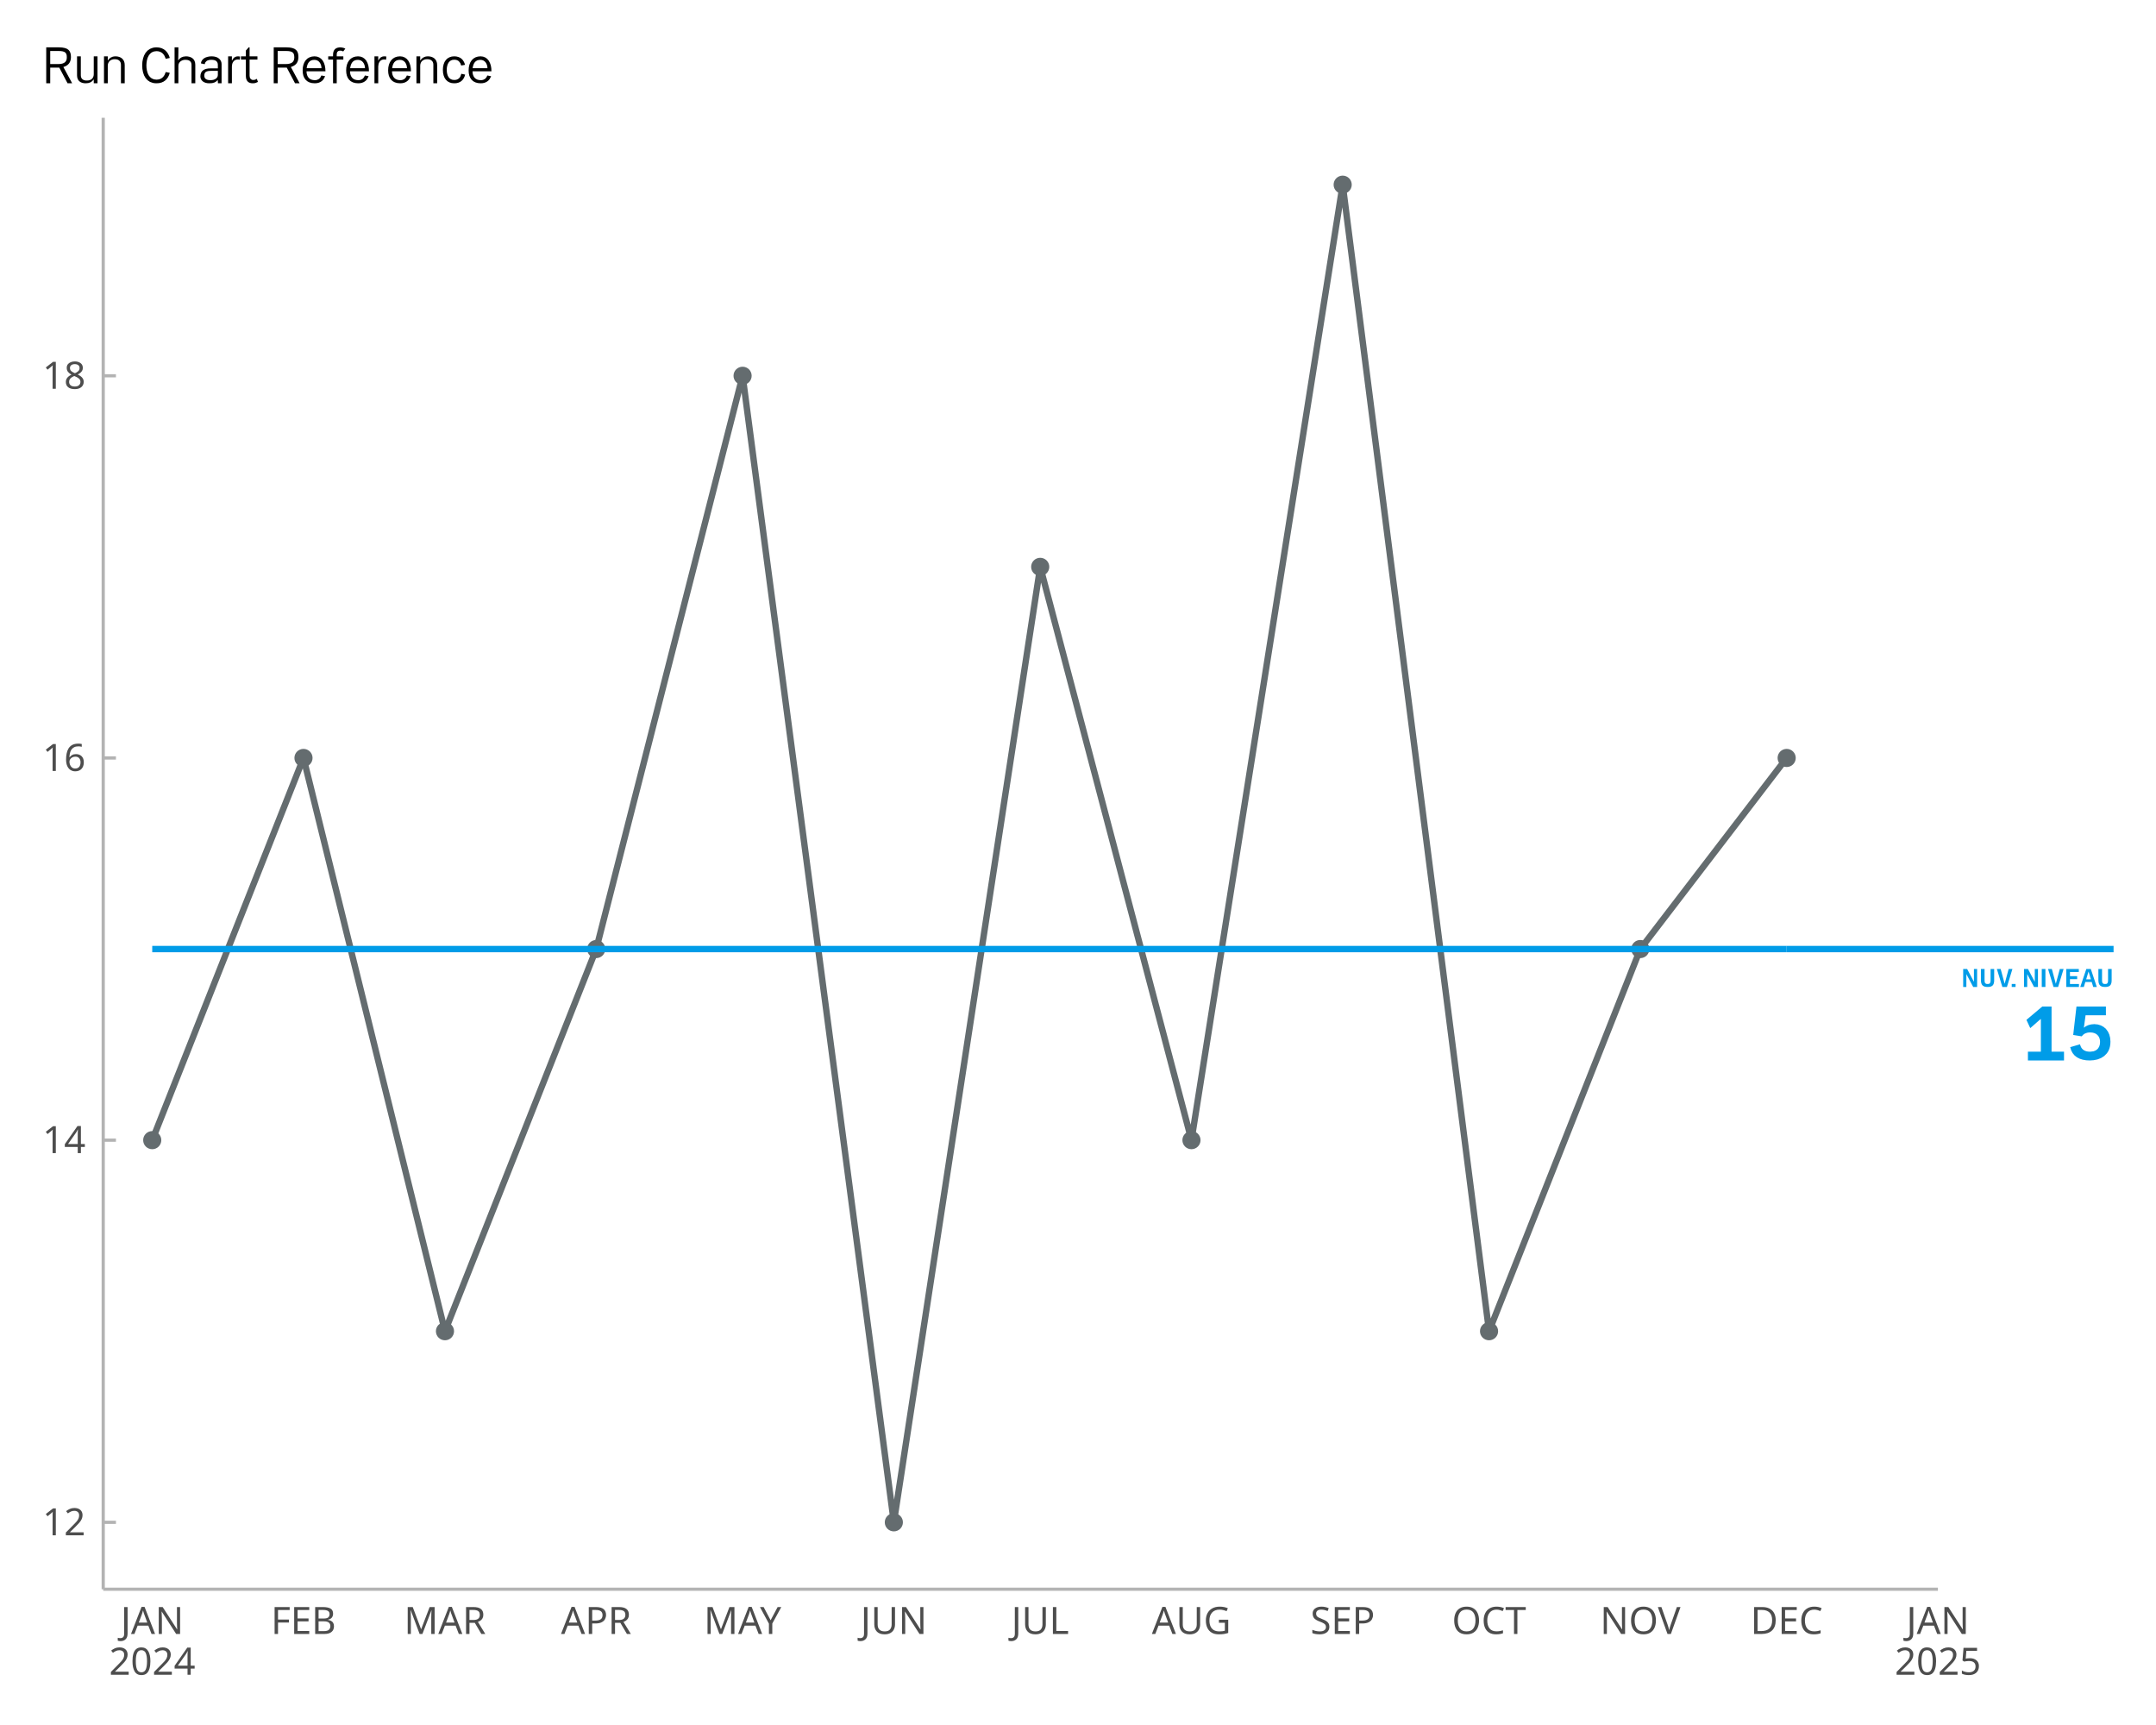
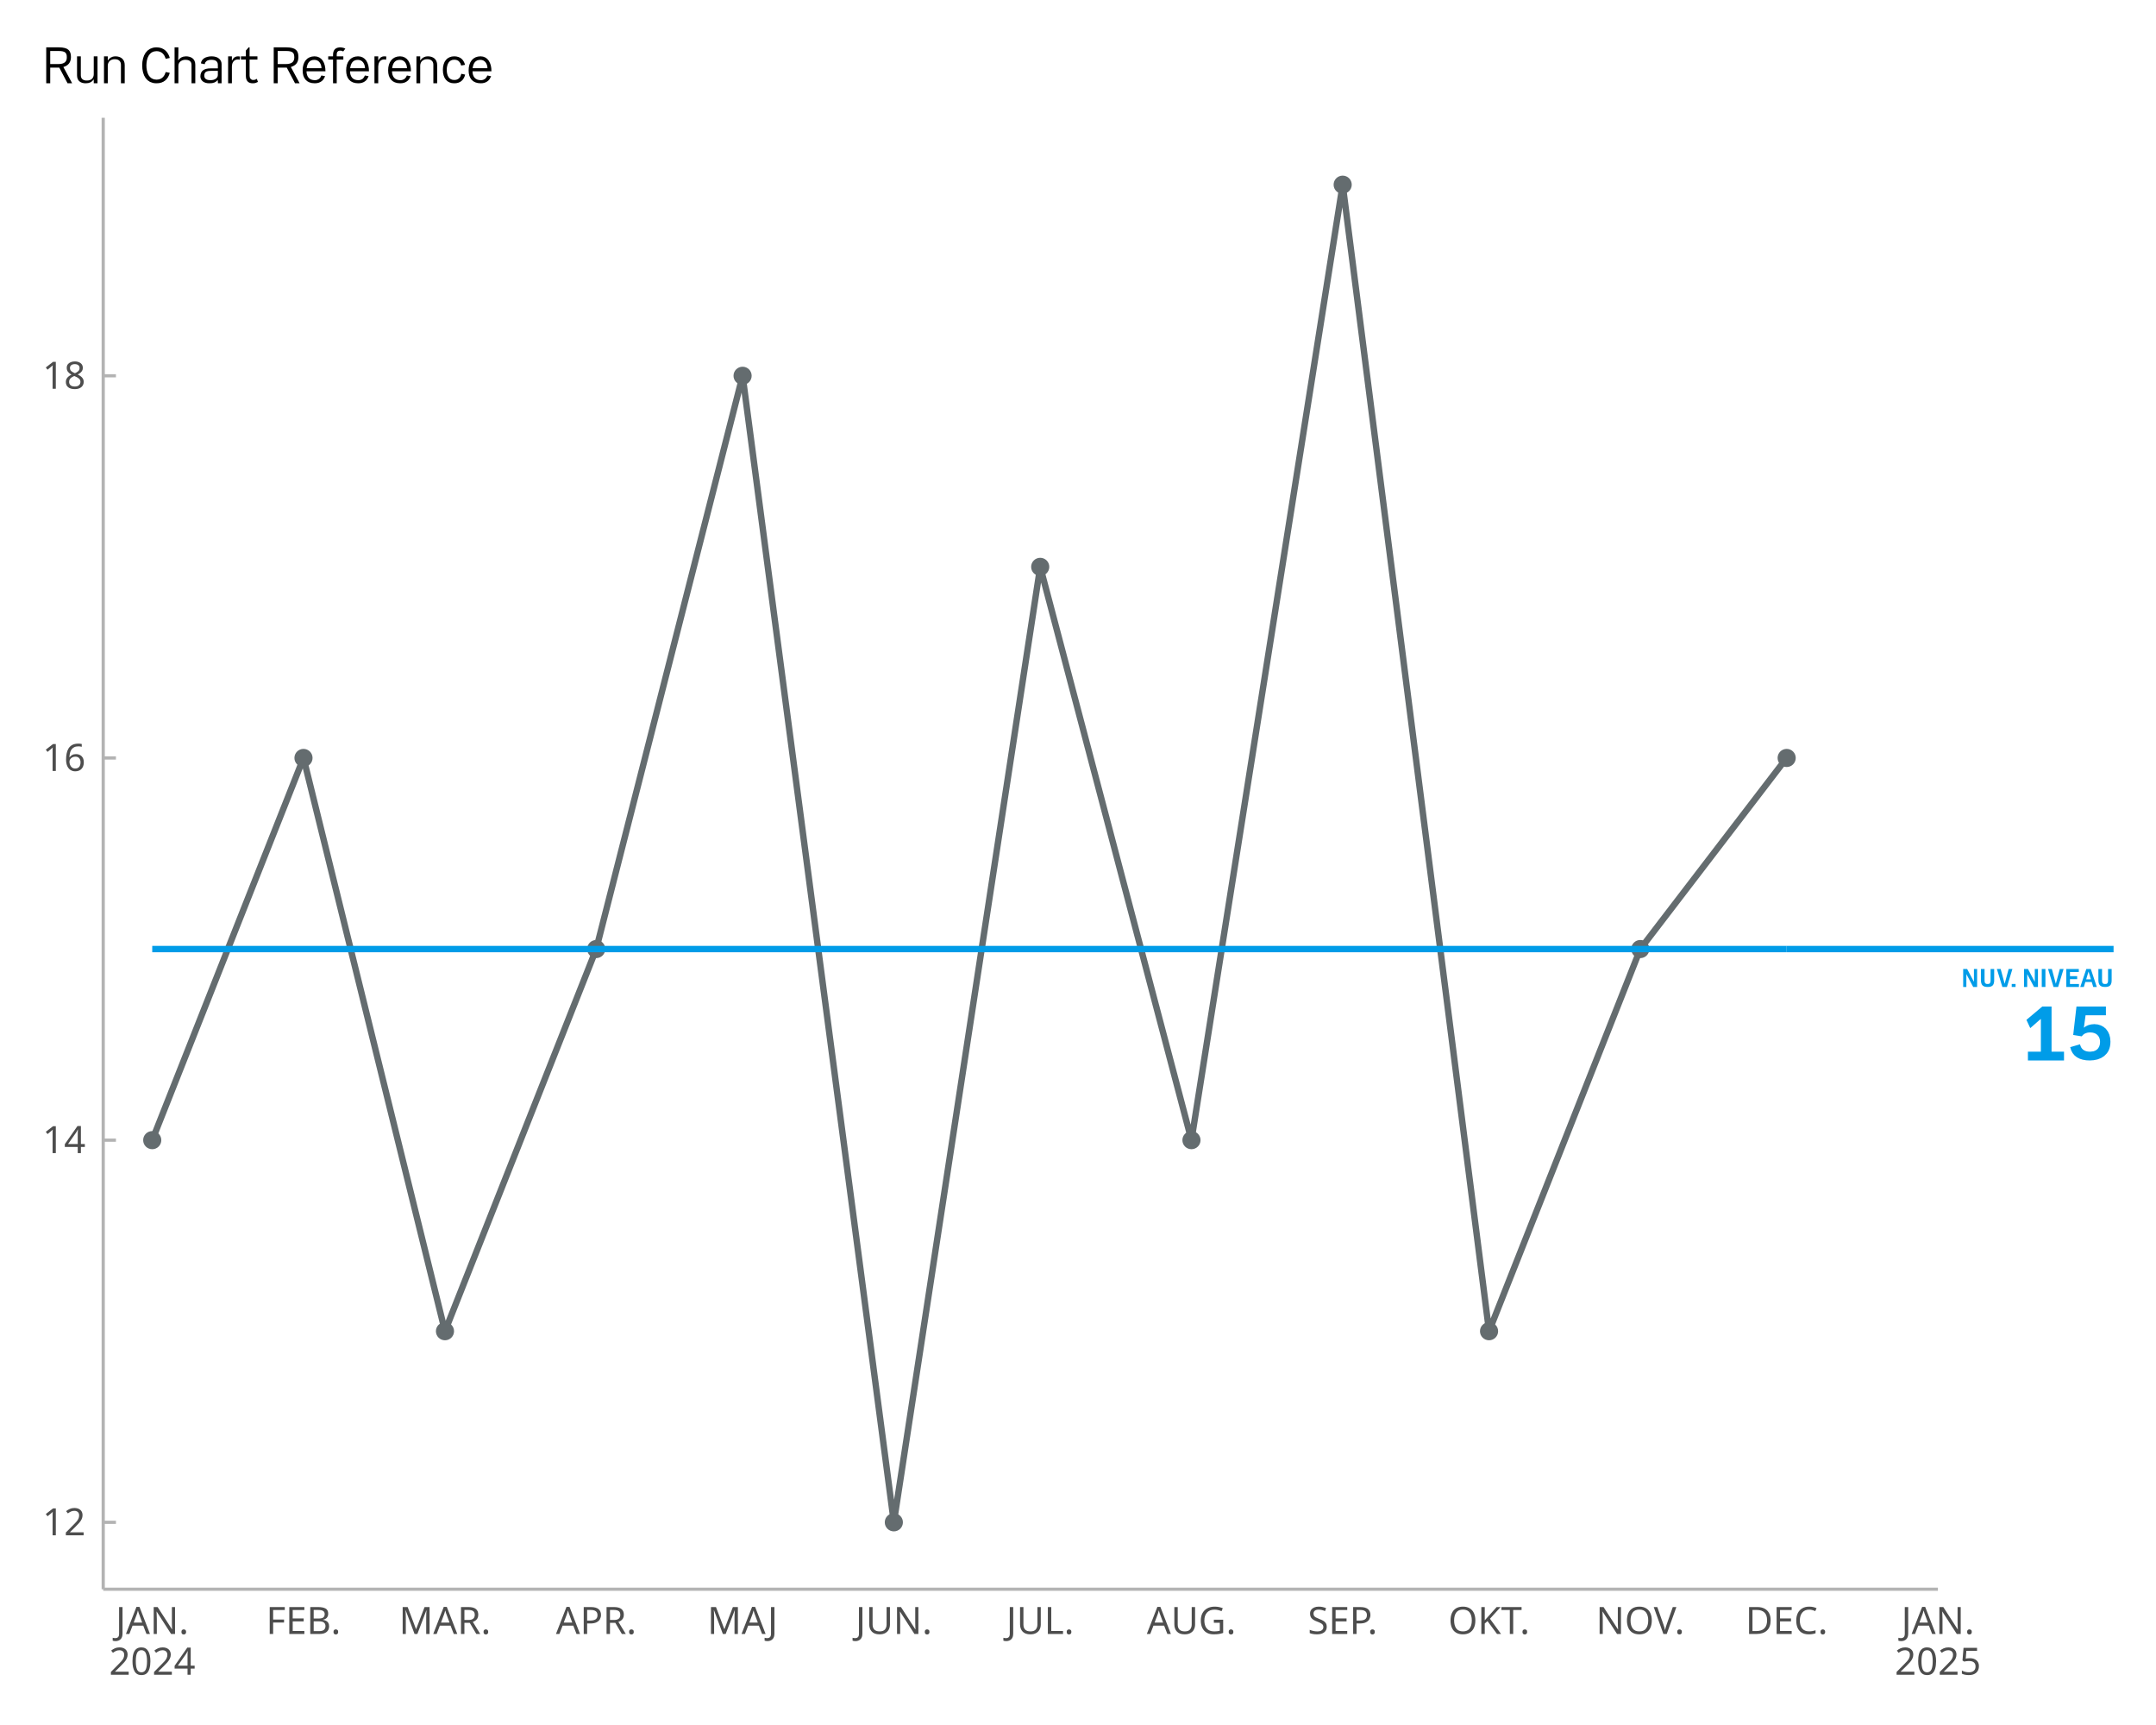
<svg xmlns="http://www.w3.org/2000/svg" class="svglite" data-engine-version="2.0" width="720.00pt" height="576.00pt" viewBox="0 0 720.00 576.00">
  <defs>
    <style type="text/css">
    .svglite line, .svglite polyline, .svglite polygon, .svglite path, .svglite rect, .svglite circle {
      fill: none;
      stroke: #000000;
      stroke-linecap: round;
      stroke-linejoin: round;
      stroke-miterlimit: 10.00;
    }
  </style>
  </defs>
  <rect width="100%" height="100%" style="stroke: none; fill: #FFFFFF;" />
  <defs>
    <clipPath id="cpMC4wMHw3MjAuMDB8MC4wMHw1NzYuMDA=">
      <rect x="0.00" y="0.00" width="720.00" height="576.00" />
    </clipPath>
  </defs>
  <g clip-path="url(#cpMC4wMHw3MjAuMDB8MC4wMHw1NzYuMDA=)">
    <rect x="0.00" y="0.00" width="720.00" height="576.00" style="stroke-width: 1.36; stroke: none; fill: #FFFFFF;" />
  </g>
  <defs>
    <clipPath id="cpMzQuNDd8NzA1LjgzfDM5LjMzfDUzMC42Ng==">
      <rect x="34.47" y="39.33" width="671.36" height="491.32" />
    </clipPath>
  </defs>
  <g clip-path="url(#cpMzQuNDd8NzA1LjgzfDM5LjMzfDUzMC42Ng==)">
    <rect x="34.47" y="39.33" width="671.36" height="491.32" style="stroke-width: 1.36; stroke: none; fill: #FFFFFF;" />
    <polyline points="50.84,380.71 101.35,253.09 148.60,444.51 199.11,316.90 247.99,125.48 298.50,508.32 347.38,189.28 397.89,380.71 448.39,61.67 497.27,444.51 547.78,316.90 596.66,253.09 " style="stroke-width: 2.13; stroke: #646C6F; stroke-linecap: butt;" />
    <circle cx="50.84" cy="380.71" r="2.58" style="stroke-width: 0.90; stroke: #646C6F; fill: #646C6F;" />
    <circle cx="101.35" cy="253.09" r="2.58" style="stroke-width: 0.90; stroke: #646C6F; fill: #646C6F;" />
    <circle cx="148.60" cy="444.51" r="2.58" style="stroke-width: 0.90; stroke: #646C6F; fill: #646C6F;" />
    <circle cx="199.11" cy="316.90" r="2.58" style="stroke-width: 0.90; stroke: #646C6F; fill: #646C6F;" />
    <circle cx="247.99" cy="125.48" r="2.58" style="stroke-width: 0.90; stroke: #646C6F; fill: #646C6F;" />
    <circle cx="298.50" cy="508.32" r="2.58" style="stroke-width: 0.90; stroke: #646C6F; fill: #646C6F;" />
    <circle cx="347.38" cy="189.28" r="2.58" style="stroke-width: 0.90; stroke: #646C6F; fill: #646C6F;" />
    <circle cx="397.89" cy="380.71" r="2.58" style="stroke-width: 0.90; stroke: #646C6F; fill: #646C6F;" />
    <circle cx="448.39" cy="61.67" r="2.58" style="stroke-width: 0.90; stroke: #646C6F; fill: #646C6F;" />
    <circle cx="497.27" cy="444.51" r="2.58" style="stroke-width: 0.90; stroke: #646C6F; fill: #646C6F;" />
    <circle cx="547.78" cy="316.90" r="2.58" style="stroke-width: 0.90; stroke: #646C6F; fill: #646C6F;" />
    <circle cx="596.66" cy="253.09" r="2.58" style="stroke-width: 0.90; stroke: #646C6F; fill: #646C6F;" />
    <polyline points="50.84,316.90 101.35,316.90 148.60,316.90 199.11,316.90 247.99,316.90 298.50,316.90 347.38,316.90 397.89,316.90 448.39,316.90 497.27,316.90 547.78,316.90 596.66,316.90 " style="stroke-width: 2.13; stroke: #009CE8; stroke-linecap: butt;" />
    <polyline points="596.66,316.90 705.83,316.90 " style="stroke-width: 2.13; stroke: #009CE8; stroke-linecap: butt;" />
    <path d="M 660.26 323.56 L 659.20 323.56 L 659.20 327.84 L 656.93 323.56 L 655.61 323.56 L 655.61 329.56 L 656.67 329.56 L 656.67 325.27 L 658.95 329.56 L 660.26 329.56 Z" style="fill-rule: nonzero; fill: #009CE8; stroke-width: 0.75; stroke: none;" />
    <path d="M 665.96 323.56 L 664.76 323.56 L 664.76 327.18 L 664.75 327.60 L 664.70 327.92 L 664.53 328.34 L 664.22 328.53 L 663.78 328.57 L 663.31 328.53 L 662.99 328.33 L 662.88 328.16 L 662.80 327.91 L 662.76 327.59 L 662.75 327.18 L 662.75 323.56 L 661.53 323.56 L 661.53 327.18 L 661.56 327.79 L 661.66 328.30 L 661.83 328.72 L 662.07 329.04 L 662.38 329.27 L 662.77 329.44 L 663.23 329.53 L 663.78 329.56 L 664.32 329.53 L 664.78 329.44 L 665.16 329.27 L 665.46 329.04 L 665.69 328.72 L 665.84 328.30 L 665.94 327.79 L 665.96 327.18 Z" style="fill-rule: nonzero; fill: #009CE8; stroke-width: 0.75; stroke: none;" />
    <path d="M 670.79 323.56 L 669.47 328.45 L 669.44 328.45 L 668.13 323.56 L 666.86 323.56 L 668.69 329.56 L 670.22 329.56 L 672.05 323.56 Z" style="fill-rule: nonzero; fill: #009CE8; stroke-width: 0.75; stroke: none;" />
    <path d="M 673.10 328.56 L 671.82 328.56 L 671.82 329.56 L 673.10 329.56 Z" style="fill-rule: nonzero; fill: #009CE8; stroke-width: 0.75; stroke: none;" />
    <path d="M 680.58 323.56 L 679.52 323.56 L 679.52 327.84 L 677.25 323.56 L 675.93 323.56 L 675.93 329.56 L 676.99 329.56 L 676.99 325.27 L 679.27 329.56 L 680.58 329.56 Z" style="fill-rule: nonzero; fill: #009CE8; stroke-width: 0.75; stroke: none;" />
    <path d="M 683.07 323.56 L 681.85 323.56 L 681.85 329.56 L 683.07 329.56 Z" style="fill-rule: nonzero; fill: #009CE8; stroke-width: 0.75; stroke: none;" />
    <path d="M 687.88 323.56 L 686.56 328.45 L 686.53 328.45 L 685.22 323.56 L 683.95 323.56 L 685.78 329.56 L 687.31 329.56 L 689.14 323.56 Z" style="fill-rule: nonzero; fill: #009CE8; stroke-width: 0.75; stroke: none;" />
    <path d="M 694.27 328.57 L 691.27 328.57 L 691.27 326.95 L 693.67 326.95 L 693.67 325.95 L 691.27 325.95 L 691.27 324.56 L 694.22 324.56 L 694.22 323.56 L 690.05 323.56 L 690.05 329.56 L 694.27 329.56 Z" style="fill-rule: nonzero; fill: #009CE8; stroke-width: 0.75; stroke: none;" />
    <path d="M 698.23 323.56 L 696.73 323.56 L 694.71 329.56 L 695.90 329.56 L 696.40 327.90 L 698.54 327.90 L 699.04 329.56 L 700.23 329.56 ZM 696.68 327.02 L 697.46 324.45 L 697.48 324.45 L 698.28 327.02 Z" style="fill-rule: nonzero; fill: #009CE8; stroke-width: 0.75; stroke: none;" />
    <path d="M 705.19 323.56 L 703.99 323.56 L 703.99 327.18 L 703.98 327.60 L 703.93 327.92 L 703.76 328.34 L 703.45 328.53 L 703.01 328.57 L 702.54 328.53 L 702.22 328.33 L 702.11 328.16 L 702.03 327.91 L 701.99 327.59 L 701.98 327.18 L 701.98 323.56 L 700.76 323.56 L 700.76 327.18 L 700.79 327.79 L 700.89 328.30 L 701.06 328.72 L 701.30 329.04 L 701.61 329.27 L 702.00 329.44 L 702.46 329.53 L 703.01 329.56 L 703.55 329.53 L 704.01 329.44 L 704.39 329.27 L 704.69 329.04 L 704.92 328.72 L 705.08 328.30 L 705.17 327.79 L 705.19 327.18 Z" style="fill-rule: nonzero; fill: #009CE8; stroke-width: 0.75; stroke: none;" />
    <path d="M 682.33 354.10 L 685.92 354.10 L 689.28 354.10 L 689.28 351.16 L 685.12 351.16 L 685.12 336.10 L 682.01 336.10 L 676.73 340.55 L 678.01 343.30 L 681.44 340.30 L 681.55 340.30 L 681.55 351.16 L 677.23 351.16 L 677.23 354.10 Z" style="fill-rule: nonzero; fill: #009CE8; stroke-width: 0.75; stroke: none;" />
    <path d="M 703.27 339.02 L 703.27 336.10 L 693.44 336.10 L 692.35 345.58 L 692.47 345.60 L 692.80 345.66 L 693.78 345.82 L 694.76 345.98 L 695.09 346.03 L 695.21 346.05 L 695.62 345.56 L 696.20 345.14 L 696.99 344.85 L 697.48 344.77 L 698.04 344.74 L 698.78 344.80 L 699.43 344.97 L 700.00 345.24 L 700.46 345.62 L 700.83 346.07 L 701.10 346.61 L 701.26 347.22 L 701.32 347.90 L 701.24 348.80 L 701.00 349.53 L 700.64 350.10 L 700.19 350.53 L 699.67 350.84 L 699.12 351.04 L 698.01 351.18 L 697.28 351.13 L 696.66 351.01 L 696.13 350.80 L 695.68 350.52 L 695.31 350.16 L 695.01 349.74 L 694.79 349.25 L 694.62 348.71 L 691.35 349.66 L 691.68 350.74 L 692.17 351.66 L 692.81 352.43 L 693.59 353.04 L 694.49 353.51 L 695.52 353.84 L 696.66 354.04 L 697.90 354.10 L 699.22 354.01 L 700.48 353.75 L 701.65 353.29 L 702.69 352.63 L 703.55 351.77 L 703.91 351.26 L 704.22 350.69 L 704.46 350.06 L 704.64 349.37 L 704.75 348.63 L 704.79 347.82 L 704.69 346.56 L 704.40 345.43 L 703.93 344.43 L 703.29 343.58 L 702.51 342.90 L 701.59 342.40 L 700.54 342.08 L 699.38 341.97 L 698.36 342.06 L 697.41 342.30 L 696.59 342.67 L 695.91 343.16 L 696.48 339.02 Z" style="fill-rule: nonzero; fill: #009CE8; stroke-width: 0.75; stroke: none;" />
  </g>
  <g clip-path="url(#cpMC4wMHw3MjAuMDB8MC4wMHw1NzYuMDA=)">
    <polyline points="34.47,530.66 34.47,39.33 " style="stroke-width: 1.07; stroke: #B3B3B3; stroke-linecap: butt;" />
    <text x="14.17" y="512.66" style="font-size: 12.60px; fill: #4D4D4D; font-family: sans;" textLength="14.02px" lengthAdjust="spacingAndGlyphs">12</text>
    <text x="14.17" y="385.04" style="font-size: 12.60px; fill: #4D4D4D; font-family: sans;" textLength="14.02px" lengthAdjust="spacingAndGlyphs">14</text>
    <text x="14.17" y="257.43" style="font-size: 12.60px; fill: #4D4D4D; font-family: sans;" textLength="14.02px" lengthAdjust="spacingAndGlyphs">16</text>
    <text x="14.17" y="129.81" style="font-size: 12.60px; fill: #4D4D4D; font-family: sans;" textLength="14.02px" lengthAdjust="spacingAndGlyphs">18</text>
    <polyline points="38.72,508.32 34.47,508.32 " style="stroke-width: 1.07; stroke: #B3B3B3; stroke-linecap: butt;" />
    <polyline points="38.72,380.71 34.47,380.71 " style="stroke-width: 1.07; stroke: #B3B3B3; stroke-linecap: butt;" />
    <polyline points="38.72,253.09 34.47,253.09 " style="stroke-width: 1.07; stroke: #B3B3B3; stroke-linecap: butt;" />
    <polyline points="38.72,125.48 34.47,125.48 " style="stroke-width: 1.07; stroke: #B3B3B3; stroke-linecap: butt;" />
    <polyline points="34.47,530.66 647.17,530.66 " style="stroke-width: 1.07; stroke: #B3B3B3; stroke-linecap: butt;" />
-     <text x="50.84" y="545.60" text-anchor="middle" style="font-size: 12.60px; fill: #4D4D4D; font-family: sans;" textLength="23.81px" lengthAdjust="spacingAndGlyphs">JAN</text>
+     <text x="50.84" y="545.60" text-anchor="middle" style="font-size: 12.60px; fill: #4D4D4D; font-family: sans;" textLength="27.31px" lengthAdjust="spacingAndGlyphs">JAN.</text>
    <text x="50.84" y="559.21" text-anchor="middle" style="font-size: 12.60px; fill: #4D4D4D; font-family: sans;" textLength="28.03px" lengthAdjust="spacingAndGlyphs">2024</text>
-     <text x="101.35" y="545.60" text-anchor="middle" style="font-size: 12.60px; fill: #4D4D4D; font-family: sans;" textLength="24.51px" lengthAdjust="spacingAndGlyphs">FEB</text>
-     <text x="148.60" y="545.60" text-anchor="middle" style="font-size: 12.60px; fill: #4D4D4D; font-family: sans;" textLength="28.01px" lengthAdjust="spacingAndGlyphs">MAR</text>
-     <text x="199.11" y="545.60" text-anchor="middle" style="font-size: 12.60px; fill: #4D4D4D; font-family: sans;" textLength="25.92px" lengthAdjust="spacingAndGlyphs">APR</text>
-     <text x="247.99" y="545.60" text-anchor="middle" style="font-size: 12.60px; fill: #4D4D4D; font-family: sans;" textLength="27.31px" lengthAdjust="spacingAndGlyphs">MAY</text>
-     <text x="298.50" y="545.60" text-anchor="middle" style="font-size: 12.60px; fill: #4D4D4D; font-family: sans;" textLength="24.51px" lengthAdjust="spacingAndGlyphs">JUN</text>
-     <text x="347.38" y="545.60" text-anchor="middle" style="font-size: 12.60px; fill: #4D4D4D; font-family: sans;" textLength="22.42px" lengthAdjust="spacingAndGlyphs">JUL</text>
-     <text x="397.89" y="545.60" text-anchor="middle" style="font-size: 12.60px; fill: #4D4D4D; font-family: sans;" textLength="27.31px" lengthAdjust="spacingAndGlyphs">AUG</text>
-     <text x="448.39" y="545.60" text-anchor="middle" style="font-size: 12.60px; fill: #4D4D4D; font-family: sans;" textLength="25.22px" lengthAdjust="spacingAndGlyphs">SEP</text>
-     <text x="497.27" y="545.60" text-anchor="middle" style="font-size: 12.60px; fill: #4D4D4D; font-family: sans;" textLength="26.60px" lengthAdjust="spacingAndGlyphs">OCT</text>
-     <text x="547.78" y="545.60" text-anchor="middle" style="font-size: 12.60px; fill: #4D4D4D; font-family: sans;" textLength="27.31px" lengthAdjust="spacingAndGlyphs">NOV</text>
-     <text x="596.66" y="545.60" text-anchor="middle" style="font-size: 12.60px; fill: #4D4D4D; font-family: sans;" textLength="26.61px" lengthAdjust="spacingAndGlyphs">DEC</text>
-     <text x="647.17" y="545.60" text-anchor="middle" style="font-size: 12.60px; fill: #4D4D4D; font-family: sans;" textLength="23.81px" lengthAdjust="spacingAndGlyphs">JAN</text>
+     <text x="101.35" y="545.60" text-anchor="middle" style="font-size: 12.60px; fill: #4D4D4D; font-family: sans;" textLength="28.01px" lengthAdjust="spacingAndGlyphs">FEB.</text>
+     <text x="148.60" y="545.60" text-anchor="middle" style="font-size: 12.60px; fill: #4D4D4D; font-family: sans;" textLength="31.51px" lengthAdjust="spacingAndGlyphs">MAR.</text>
+     <text x="199.11" y="545.60" text-anchor="middle" style="font-size: 12.60px; fill: #4D4D4D; font-family: sans;" textLength="29.42px" lengthAdjust="spacingAndGlyphs">APR.</text>
+     <text x="247.99" y="545.60" text-anchor="middle" style="font-size: 12.60px; fill: #4D4D4D; font-family: sans;" textLength="25.21px" lengthAdjust="spacingAndGlyphs">MAJ</text>
+     <text x="298.50" y="545.60" text-anchor="middle" style="font-size: 12.60px; fill: #4D4D4D; font-family: sans;" textLength="28.01px" lengthAdjust="spacingAndGlyphs">JUN.</text>
+     <text x="347.38" y="545.60" text-anchor="middle" style="font-size: 12.60px; fill: #4D4D4D; font-family: sans;" textLength="25.92px" lengthAdjust="spacingAndGlyphs">JUL.</text>
+     <text x="397.89" y="545.60" text-anchor="middle" style="font-size: 12.60px; fill: #4D4D4D; font-family: sans;" textLength="30.81px" lengthAdjust="spacingAndGlyphs">AUG.</text>
+     <text x="448.39" y="545.60" text-anchor="middle" style="font-size: 12.60px; fill: #4D4D4D; font-family: sans;" textLength="28.72px" lengthAdjust="spacingAndGlyphs">SEP.</text>
+     <text x="497.27" y="545.60" text-anchor="middle" style="font-size: 12.60px; fill: #4D4D4D; font-family: sans;" textLength="29.41px" lengthAdjust="spacingAndGlyphs">OKT.</text>
+     <text x="547.78" y="545.60" text-anchor="middle" style="font-size: 12.60px; fill: #4D4D4D; font-family: sans;" textLength="30.81px" lengthAdjust="spacingAndGlyphs">NOV.</text>
+     <text x="596.66" y="545.60" text-anchor="middle" style="font-size: 12.60px; fill: #4D4D4D; font-family: sans;" textLength="30.11px" lengthAdjust="spacingAndGlyphs">DEC.</text>
+     <text x="647.17" y="545.60" text-anchor="middle" style="font-size: 12.60px; fill: #4D4D4D; font-family: sans;" textLength="27.31px" lengthAdjust="spacingAndGlyphs">JAN.</text>
    <text x="647.17" y="559.21" text-anchor="middle" style="font-size: 12.60px; fill: #4D4D4D; font-family: sans;" textLength="28.03px" lengthAdjust="spacingAndGlyphs">2025</text>
    <path d="M 21.16 22.38 L 21.74 22.16 L 22.25 21.90 L 22.68 21.58 L 23.04 21.20 L 23.32 20.76 L 23.52 20.26 L 23.65 19.69 L 23.69 19.05 L 23.65 18.32 L 23.51 17.67 L 23.26 17.12 L 22.88 16.66 L 22.35 16.29 L 21.65 16.03 L 20.77 15.87 L 19.69 15.81 L 15.44 15.81 L 15.44 27.81 L 16.77 27.81 L 16.77 22.58 L 19.80 22.58 L 22.56 27.81 L 24.10 27.81 ZM 22.28 19.65 L 22.17 20.09 L 21.97 20.47 L 21.69 20.79 L 21.31 21.04 L 20.82 21.23 L 20.23 21.35 L 19.52 21.39 L 16.77 21.39 L 16.77 17.03 L 19.56 17.03 L 20.32 17.06 L 20.93 17.15 L 21.41 17.30 L 21.77 17.52 L 22.03 17.81 L 22.20 18.18 L 22.29 18.63 L 22.31 19.17 Z" style="fill-rule: nonzero; fill: #000000; stroke-width: 0.75; stroke: none;" />
    <path d="M 32.56 18.81 L 31.31 18.81 L 31.31 24.78 L 31.27 25.23 L 31.16 25.64 L 30.98 26.00 L 30.73 26.31 L 30.41 26.55 L 30.01 26.74 L 29.55 26.85 L 29.01 26.89 L 28.56 26.87 L 28.17 26.79 L 27.82 26.65 L 27.53 26.46 L 27.30 26.22 L 27.13 25.92 L 27.03 25.56 L 26.99 25.14 L 26.99 18.81 L 25.73 18.81 L 25.73 25.17 L 25.79 25.83 L 25.96 26.38 L 26.22 26.84 L 26.58 27.20 L 27.01 27.48 L 27.51 27.67 L 28.07 27.78 L 28.66 27.81 L 29.49 27.73 L 30.19 27.50 L 30.77 27.11 L 31.23 26.58 L 31.31 26.58 L 31.31 27.81 L 32.56 27.81 Z" style="fill-rule: nonzero; fill: #000000; stroke-width: 0.75; stroke: none;" />
    <path d="M 41.65 21.74 L 41.59 21.03 L 41.41 20.43 L 41.12 19.93 L 40.74 19.52 L 40.29 19.21 L 39.77 18.99 L 39.20 18.86 L 38.59 18.81 L 38.09 18.85 L 37.65 18.93 L 36.94 19.25 L 36.42 19.68 L 36.06 20.16 L 35.99 20.16 L 35.99 18.81 L 34.73 18.81 L 34.73 27.81 L 35.99 27.81 L 35.99 21.94 L 36.04 21.45 L 36.17 21.02 L 36.38 20.65 L 36.65 20.34 L 37.00 20.09 L 37.39 19.91 L 37.84 19.80 L 38.32 19.77 L 38.79 19.80 L 39.21 19.89 L 39.56 20.05 L 39.85 20.26 L 40.08 20.52 L 40.25 20.84 L 40.35 21.21 L 40.39 21.63 L 40.39 27.81 L 41.65 27.81 Z" style="fill-rule: nonzero; fill: #000000; stroke-width: 0.75; stroke: none;" />
    <path d="M 54.93 25.05 L 54.64 25.49 L 54.30 25.86 L 53.89 26.17 L 53.42 26.40 L 52.87 26.54 L 52.25 26.60 L 51.39 26.49 L 50.67 26.18 L 50.09 25.71 L 49.63 25.10 L 49.30 24.38 L 49.07 23.57 L 48.93 22.71 L 48.89 21.81 L 48.94 20.95 L 49.07 20.10 L 49.30 19.30 L 49.65 18.58 L 50.10 17.97 L 50.68 17.49 L 51.40 17.19 L 52.25 17.08 L 52.87 17.13 L 53.42 17.28 L 53.89 17.51 L 54.30 17.82 L 54.64 18.20 L 54.93 18.64 L 55.35 19.64 L 56.70 19.35 L 56.45 18.61 L 56.11 17.94 L 55.69 17.34 L 55.19 16.82 L 54.60 16.40 L 53.92 16.08 L 53.14 15.88 L 52.25 15.81 L 51.65 15.85 L 51.09 15.94 L 50.10 16.31 L 49.27 16.89 L 48.61 17.64 L 48.11 18.54 L 47.76 19.56 L 47.55 20.66 L 47.49 21.81 L 47.55 23.01 L 47.76 24.14 L 48.11 25.15 L 48.61 26.04 L 49.27 26.78 L 50.09 27.34 L 51.08 27.69 L 51.64 27.78 L 52.25 27.81 L 53.15 27.75 L 53.93 27.56 L 54.62 27.25 L 55.21 26.84 L 55.71 26.33 L 56.12 25.74 L 56.45 25.07 L 56.70 24.33 L 55.35 24.05 Z" style="fill-rule: nonzero; fill: #000000; stroke-width: 0.75; stroke: none;" />
    <path d="M 65.22 21.61 L 65.15 20.91 L 64.96 20.32 L 64.67 19.84 L 64.28 19.46 L 63.81 19.17 L 63.28 18.97 L 62.71 18.85 L 62.11 18.81 L 61.22 18.92 L 60.51 19.20 L 59.96 19.62 L 59.58 20.11 L 59.50 20.11 L 59.55 18.73 L 59.57 17.47 L 59.57 15.81 L 58.30 15.81 L 58.30 27.81 L 59.57 27.81 L 59.57 21.99 L 59.61 21.58 L 59.73 21.20 L 59.93 20.86 L 60.20 20.56 L 60.54 20.32 L 60.94 20.13 L 61.39 20.01 L 61.89 19.97 L 62.36 20.00 L 62.78 20.07 L 63.13 20.20 L 63.42 20.38 L 63.65 20.62 L 63.82 20.91 L 63.92 21.25 L 63.96 21.66 L 63.96 27.81 L 65.22 27.81 Z" style="fill-rule: nonzero; fill: #000000; stroke-width: 0.75; stroke: none;" />
    <path d="M 74.00 27.81 L 74.00 21.42 L 73.95 20.91 L 73.80 20.43 L 73.54 19.99 L 73.18 19.60 L 72.72 19.27 L 72.16 19.03 L 71.49 18.87 L 70.72 18.81 L 69.98 18.85 L 69.31 18.98 L 68.71 19.17 L 68.19 19.44 L 67.77 19.78 L 67.44 20.18 L 67.21 20.64 L 67.10 21.16 L 68.35 21.44 L 68.58 20.81 L 69.03 20.35 L 69.35 20.18 L 69.71 20.07 L 70.14 19.99 L 70.61 19.97 L 71.11 20.00 L 71.54 20.07 L 71.91 20.20 L 72.21 20.39 L 72.45 20.63 L 72.62 20.93 L 72.72 21.28 L 72.75 21.70 L 72.75 22.83 L 70.38 22.83 L 69.57 22.87 L 68.86 22.99 L 68.27 23.20 L 67.78 23.50 L 67.41 23.87 L 67.14 24.34 L 66.98 24.89 L 66.92 25.53 L 66.98 26.01 L 67.13 26.44 L 67.38 26.83 L 67.72 27.17 L 68.14 27.44 L 68.64 27.64 L 69.23 27.77 L 69.88 27.81 L 70.86 27.75 L 71.62 27.54 L 72.22 27.19 L 72.72 26.70 L 72.78 27.81 ZM 72.71 25.38 L 72.58 25.72 L 72.37 26.02 L 72.08 26.28 L 71.73 26.48 L 71.32 26.64 L 70.85 26.73 L 70.33 26.77 L 69.84 26.74 L 69.41 26.68 L 69.05 26.56 L 68.75 26.40 L 68.52 26.19 L 68.36 25.93 L 68.25 25.62 L 68.22 25.27 L 68.26 24.82 L 68.37 24.46 L 68.56 24.17 L 68.82 23.96 L 69.16 23.82 L 69.58 23.72 L 70.08 23.67 L 70.66 23.66 L 72.75 23.66 L 72.75 25.00 Z" style="fill-rule: nonzero; fill: #000000; stroke-width: 0.75; stroke: none;" />
    <path d="M 80.16 18.88 L 79.54 18.81 L 79.13 18.84 L 78.77 18.92 L 78.21 19.22 L 77.80 19.66 L 77.51 20.19 L 77.44 20.19 L 77.44 18.81 L 76.18 18.81 L 76.18 27.81 L 77.44 27.81 L 77.44 22.19 L 77.56 21.32 L 77.71 20.93 L 77.93 20.57 L 78.21 20.27 L 78.55 20.04 L 78.96 19.90 L 79.44 19.85 L 80.05 19.92 L 80.05 20.11 Z" style="fill-rule: nonzero; fill: #000000; stroke-width: 0.75; stroke: none;" />
    <path d="M 85.77 26.33 L 85.20 26.62 L 84.64 26.70 L 84.32 26.68 L 84.05 26.60 L 83.64 26.29 L 83.42 25.83 L 83.35 25.24 L 83.35 19.89 L 85.97 19.89 L 85.97 18.81 L 83.35 18.81 L 83.35 15.81 L 83.05 15.81 L 82.11 16.86 L 82.11 18.81 L 80.47 18.81 L 80.47 19.89 L 82.11 19.89 L 82.11 25.38 L 82.15 25.95 L 82.26 26.44 L 82.45 26.86 L 82.70 27.20 L 83.03 27.47 L 83.42 27.66 L 83.89 27.78 L 84.43 27.81 L 84.95 27.78 L 85.40 27.68 L 86.14 27.35 Z" style="fill-rule: nonzero; fill: #000000; stroke-width: 0.75; stroke: none;" />
    <path d="M 97.13 22.38 L 97.70 22.16 L 98.21 21.90 L 98.65 21.58 L 99.01 21.20 L 99.29 20.76 L 99.49 20.26 L 99.61 19.69 L 99.66 19.05 L 99.61 18.32 L 99.48 17.67 L 99.23 17.12 L 98.85 16.66 L 98.32 16.29 L 97.62 16.03 L 96.74 15.87 L 95.66 15.81 L 91.41 15.81 L 91.41 27.81 L 92.73 27.81 L 92.73 22.58 L 95.77 22.58 L 98.53 27.81 L 100.06 27.81 ZM 98.25 19.65 L 98.13 20.09 L 97.94 20.47 L 97.66 20.79 L 97.28 21.04 L 96.79 21.23 L 96.20 21.35 L 95.48 21.39 L 92.73 21.39 L 92.73 17.03 L 95.53 17.03 L 96.29 17.06 L 96.90 17.15 L 97.38 17.30 L 97.74 17.52 L 98.00 17.81 L 98.16 18.18 L 98.25 18.63 L 98.28 19.17 Z" style="fill-rule: nonzero; fill: #000000; stroke-width: 0.75; stroke: none;" />
    <path d="M 105.76 27.77 L 106.36 27.64 L 106.89 27.43 L 107.35 27.15 L 107.75 26.81 L 108.08 26.40 L 108.58 25.45 L 107.33 25.20 L 107.01 25.83 L 106.57 26.33 L 105.94 26.65 L 105.55 26.74 L 105.10 26.77 L 104.47 26.71 L 103.92 26.56 L 103.45 26.31 L 103.07 25.97 L 102.76 25.54 L 102.55 25.04 L 102.41 24.46 L 102.36 23.81 L 108.69 23.81 L 108.63 22.79 L 108.46 21.84 L 108.18 20.99 L 107.78 20.25 L 107.27 19.65 L 106.64 19.20 L 105.90 18.91 L 105.03 18.81 L 104.14 18.90 L 103.35 19.15 L 102.67 19.55 L 102.11 20.10 L 101.66 20.78 L 101.33 21.59 L 101.13 22.51 L 101.07 23.53 L 101.13 24.45 L 101.31 25.28 L 101.62 26.01 L 102.06 26.63 L 102.62 27.13 L 103.31 27.50 L 104.13 27.73 L 105.08 27.81 ZM 102.41 22.77 L 102.51 22.19 L 102.66 21.65 L 102.87 21.18 L 103.14 20.77 L 103.48 20.44 L 103.90 20.19 L 104.40 20.04 L 104.99 19.99 L 105.51 20.04 L 105.98 20.20 L 106.38 20.46 L 106.71 20.80 L 106.98 21.21 L 107.18 21.68 L 107.31 22.20 L 107.36 22.77 Z" style="fill-rule: nonzero; fill: #000000; stroke-width: 0.75; stroke: none;" />
    <path d="M 114.66 15.96 L 113.76 15.81 L 113.22 15.84 L 112.72 15.94 L 112.29 16.11 L 111.92 16.36 L 111.62 16.71 L 111.40 17.15 L 111.26 17.69 L 111.22 18.35 L 111.22 18.81 L 109.61 18.81 L 109.61 19.89 L 111.22 19.89 L 111.22 27.81 L 112.45 27.81 L 112.45 19.89 L 114.66 19.89 L 114.66 18.81 L 112.45 18.81 L 112.45 18.24 L 112.49 17.73 L 112.66 17.31 L 113.03 17.02 L 113.31 16.94 L 113.67 16.91 L 114.20 16.97 L 114.61 17.19 L 115.33 16.24 Z" style="fill-rule: nonzero; fill: #000000; stroke-width: 0.75; stroke: none;" />
    <path d="M 120.29 27.77 L 120.89 27.64 L 121.42 27.43 L 121.88 27.15 L 122.28 26.81 L 122.62 26.40 L 123.11 25.45 L 121.86 25.20 L 121.54 25.83 L 121.10 26.33 L 120.47 26.65 L 120.08 26.74 L 119.63 26.77 L 119.00 26.71 L 118.45 26.56 L 117.98 26.31 L 117.60 25.97 L 117.30 25.54 L 117.08 25.04 L 116.94 24.46 L 116.89 23.81 L 123.22 23.81 L 123.16 22.79 L 123.00 21.84 L 122.71 20.99 L 122.31 20.25 L 121.80 19.65 L 121.17 19.20 L 120.43 18.91 L 119.57 18.81 L 118.67 18.90 L 117.88 19.15 L 117.20 19.55 L 116.64 20.10 L 116.19 20.78 L 115.86 21.59 L 115.66 22.51 L 115.60 23.53 L 115.66 24.45 L 115.84 25.28 L 116.15 26.01 L 116.59 26.63 L 117.15 27.13 L 117.84 27.50 L 118.66 27.73 L 119.61 27.81 ZM 116.94 22.77 L 117.04 22.19 L 117.19 21.65 L 117.40 21.18 L 117.67 20.77 L 118.01 20.44 L 118.43 20.19 L 118.93 20.04 L 119.52 19.99 L 120.04 20.04 L 120.51 20.20 L 120.91 20.46 L 121.24 20.80 L 121.51 21.21 L 121.71 21.68 L 121.84 22.20 L 121.89 22.77 Z" style="fill-rule: nonzero; fill: #000000; stroke-width: 0.75; stroke: none;" />
    <path d="M 129.03 18.88 L 128.41 18.81 L 128.00 18.84 L 127.64 18.92 L 127.08 19.22 L 126.67 19.66 L 126.37 20.19 L 126.31 20.19 L 126.31 18.81 L 125.05 18.81 L 125.05 27.81 L 126.31 27.81 L 126.31 22.19 L 126.43 21.32 L 126.58 20.93 L 126.80 20.57 L 127.07 20.27 L 127.42 20.04 L 127.83 19.90 L 128.31 19.85 L 128.92 19.92 L 128.92 20.11 Z" style="fill-rule: nonzero; fill: #000000; stroke-width: 0.75; stroke: none;" />
    <path d="M 134.31 27.77 L 134.91 27.64 L 135.44 27.43 L 135.90 27.15 L 136.30 26.81 L 136.64 26.40 L 137.13 25.45 L 135.88 25.20 L 135.56 25.83 L 135.12 26.33 L 134.49 26.65 L 134.10 26.74 L 133.65 26.77 L 133.02 26.71 L 132.47 26.56 L 132.01 26.31 L 131.62 25.97 L 131.32 25.54 L 131.10 25.04 L 130.96 24.46 L 130.91 23.81 L 137.24 23.81 L 137.19 22.79 L 137.02 21.84 L 136.73 20.99 L 136.33 20.25 L 135.82 19.65 L 135.19 19.20 L 134.45 18.91 L 133.59 18.81 L 132.69 18.90 L 131.90 19.15 L 131.23 19.55 L 130.66 20.10 L 130.21 20.78 L 129.88 21.59 L 129.68 22.51 L 129.62 23.53 L 129.68 24.45 L 129.86 25.28 L 130.18 26.01 L 130.61 26.63 L 131.17 27.13 L 131.87 27.50 L 132.68 27.73 L 133.63 27.81 ZM 130.96 22.77 L 131.06 22.19 L 131.21 21.65 L 131.42 21.18 L 131.69 20.77 L 132.04 20.44 L 132.45 20.19 L 132.95 20.04 L 133.54 19.99 L 134.07 20.04 L 134.53 20.20 L 134.93 20.46 L 135.27 20.80 L 135.53 21.21 L 135.73 21.68 L 135.86 22.20 L 135.91 22.77 Z" style="fill-rule: nonzero; fill: #000000; stroke-width: 0.75; stroke: none;" />
    <path d="M 145.99 21.74 L 145.93 21.03 L 145.74 20.43 L 145.46 19.93 L 145.08 19.52 L 144.62 19.21 L 144.10 18.99 L 143.53 18.86 L 142.93 18.81 L 142.43 18.85 L 141.99 18.93 L 141.28 19.25 L 140.76 19.68 L 140.40 20.16 L 140.33 20.16 L 140.33 18.81 L 139.07 18.81 L 139.07 27.81 L 140.33 27.81 L 140.33 21.94 L 140.38 21.45 L 140.51 21.02 L 140.71 20.65 L 140.99 20.34 L 141.33 20.09 L 141.73 19.91 L 142.17 19.80 L 142.66 19.77 L 143.13 19.80 L 143.54 19.89 L 143.90 20.05 L 144.19 20.26 L 144.42 20.52 L 144.59 20.84 L 144.69 21.21 L 144.72 21.63 L 144.72 27.81 L 145.99 27.81 Z" style="fill-rule: nonzero; fill: #000000; stroke-width: 0.75; stroke: none;" />
    <path d="M 153.77 25.48 L 153.56 25.84 L 153.29 26.14 L 152.98 26.38 L 152.61 26.56 L 152.18 26.67 L 151.68 26.70 L 151.09 26.64 L 150.58 26.46 L 150.16 26.17 L 149.81 25.77 L 149.54 25.28 L 149.35 24.70 L 149.23 24.04 L 149.19 23.31 L 149.23 22.60 L 149.35 21.96 L 149.54 21.38 L 149.81 20.89 L 150.16 20.49 L 150.58 20.19 L 151.09 20.00 L 151.68 19.94 L 152.15 19.97 L 152.57 20.07 L 152.93 20.24 L 153.24 20.46 L 153.71 21.07 L 154.02 21.88 L 155.30 21.64 L 155.09 21.01 L 154.81 20.45 L 154.46 19.96 L 154.05 19.56 L 153.57 19.24 L 153.01 19.01 L 152.38 18.86 L 151.68 18.81 L 150.84 18.89 L 150.10 19.13 L 149.45 19.50 L 148.91 20.02 L 148.47 20.67 L 148.16 21.44 L 147.96 22.32 L 147.90 23.31 L 147.96 24.32 L 148.16 25.22 L 148.47 25.99 L 148.91 26.63 L 149.45 27.14 L 150.10 27.51 L 150.84 27.74 L 151.68 27.81 L 152.39 27.77 L 153.03 27.62 L 153.60 27.38 L 154.09 27.06 L 154.51 26.64 L 154.85 26.15 L 155.13 25.57 L 155.33 24.91 L 154.07 24.63 Z" style="fill-rule: nonzero; fill: #000000; stroke-width: 0.75; stroke: none;" />
    <path d="M 161.19 27.77 L 161.79 27.64 L 162.32 27.43 L 162.78 27.15 L 163.18 26.81 L 163.52 26.40 L 164.01 25.45 L 162.76 25.20 L 162.44 25.83 L 162.00 26.33 L 161.37 26.65 L 160.98 26.74 L 160.53 26.77 L 159.90 26.71 L 159.35 26.56 L 158.89 26.31 L 158.50 25.97 L 158.20 25.54 L 157.98 25.04 L 157.84 24.46 L 157.79 23.81 L 164.12 23.81 L 164.07 22.79 L 163.90 21.84 L 163.61 20.99 L 163.21 20.25 L 162.70 19.65 L 162.07 19.20 L 161.33 18.91 L 160.47 18.81 L 159.57 18.90 L 158.78 19.15 L 158.11 19.55 L 157.54 20.10 L 157.09 20.78 L 156.76 21.59 L 156.56 22.51 L 156.50 23.53 L 156.56 24.45 L 156.74 25.28 L 157.06 26.01 L 157.49 26.63 L 158.05 27.13 L 158.75 27.50 L 159.56 27.73 L 160.51 27.81 ZM 157.84 22.77 L 157.94 22.19 L 158.09 21.65 L 158.30 21.18 L 158.57 20.77 L 158.92 20.44 L 159.33 20.19 L 159.83 20.04 L 160.42 19.99 L 160.95 20.04 L 161.41 20.20 L 161.81 20.46 L 162.15 20.80 L 162.41 21.21 L 162.61 21.68 L 162.74 22.20 L 162.79 22.77 Z" style="fill-rule: nonzero; fill: #000000; stroke-width: 0.75; stroke: none;" />
  </g>
</svg>
